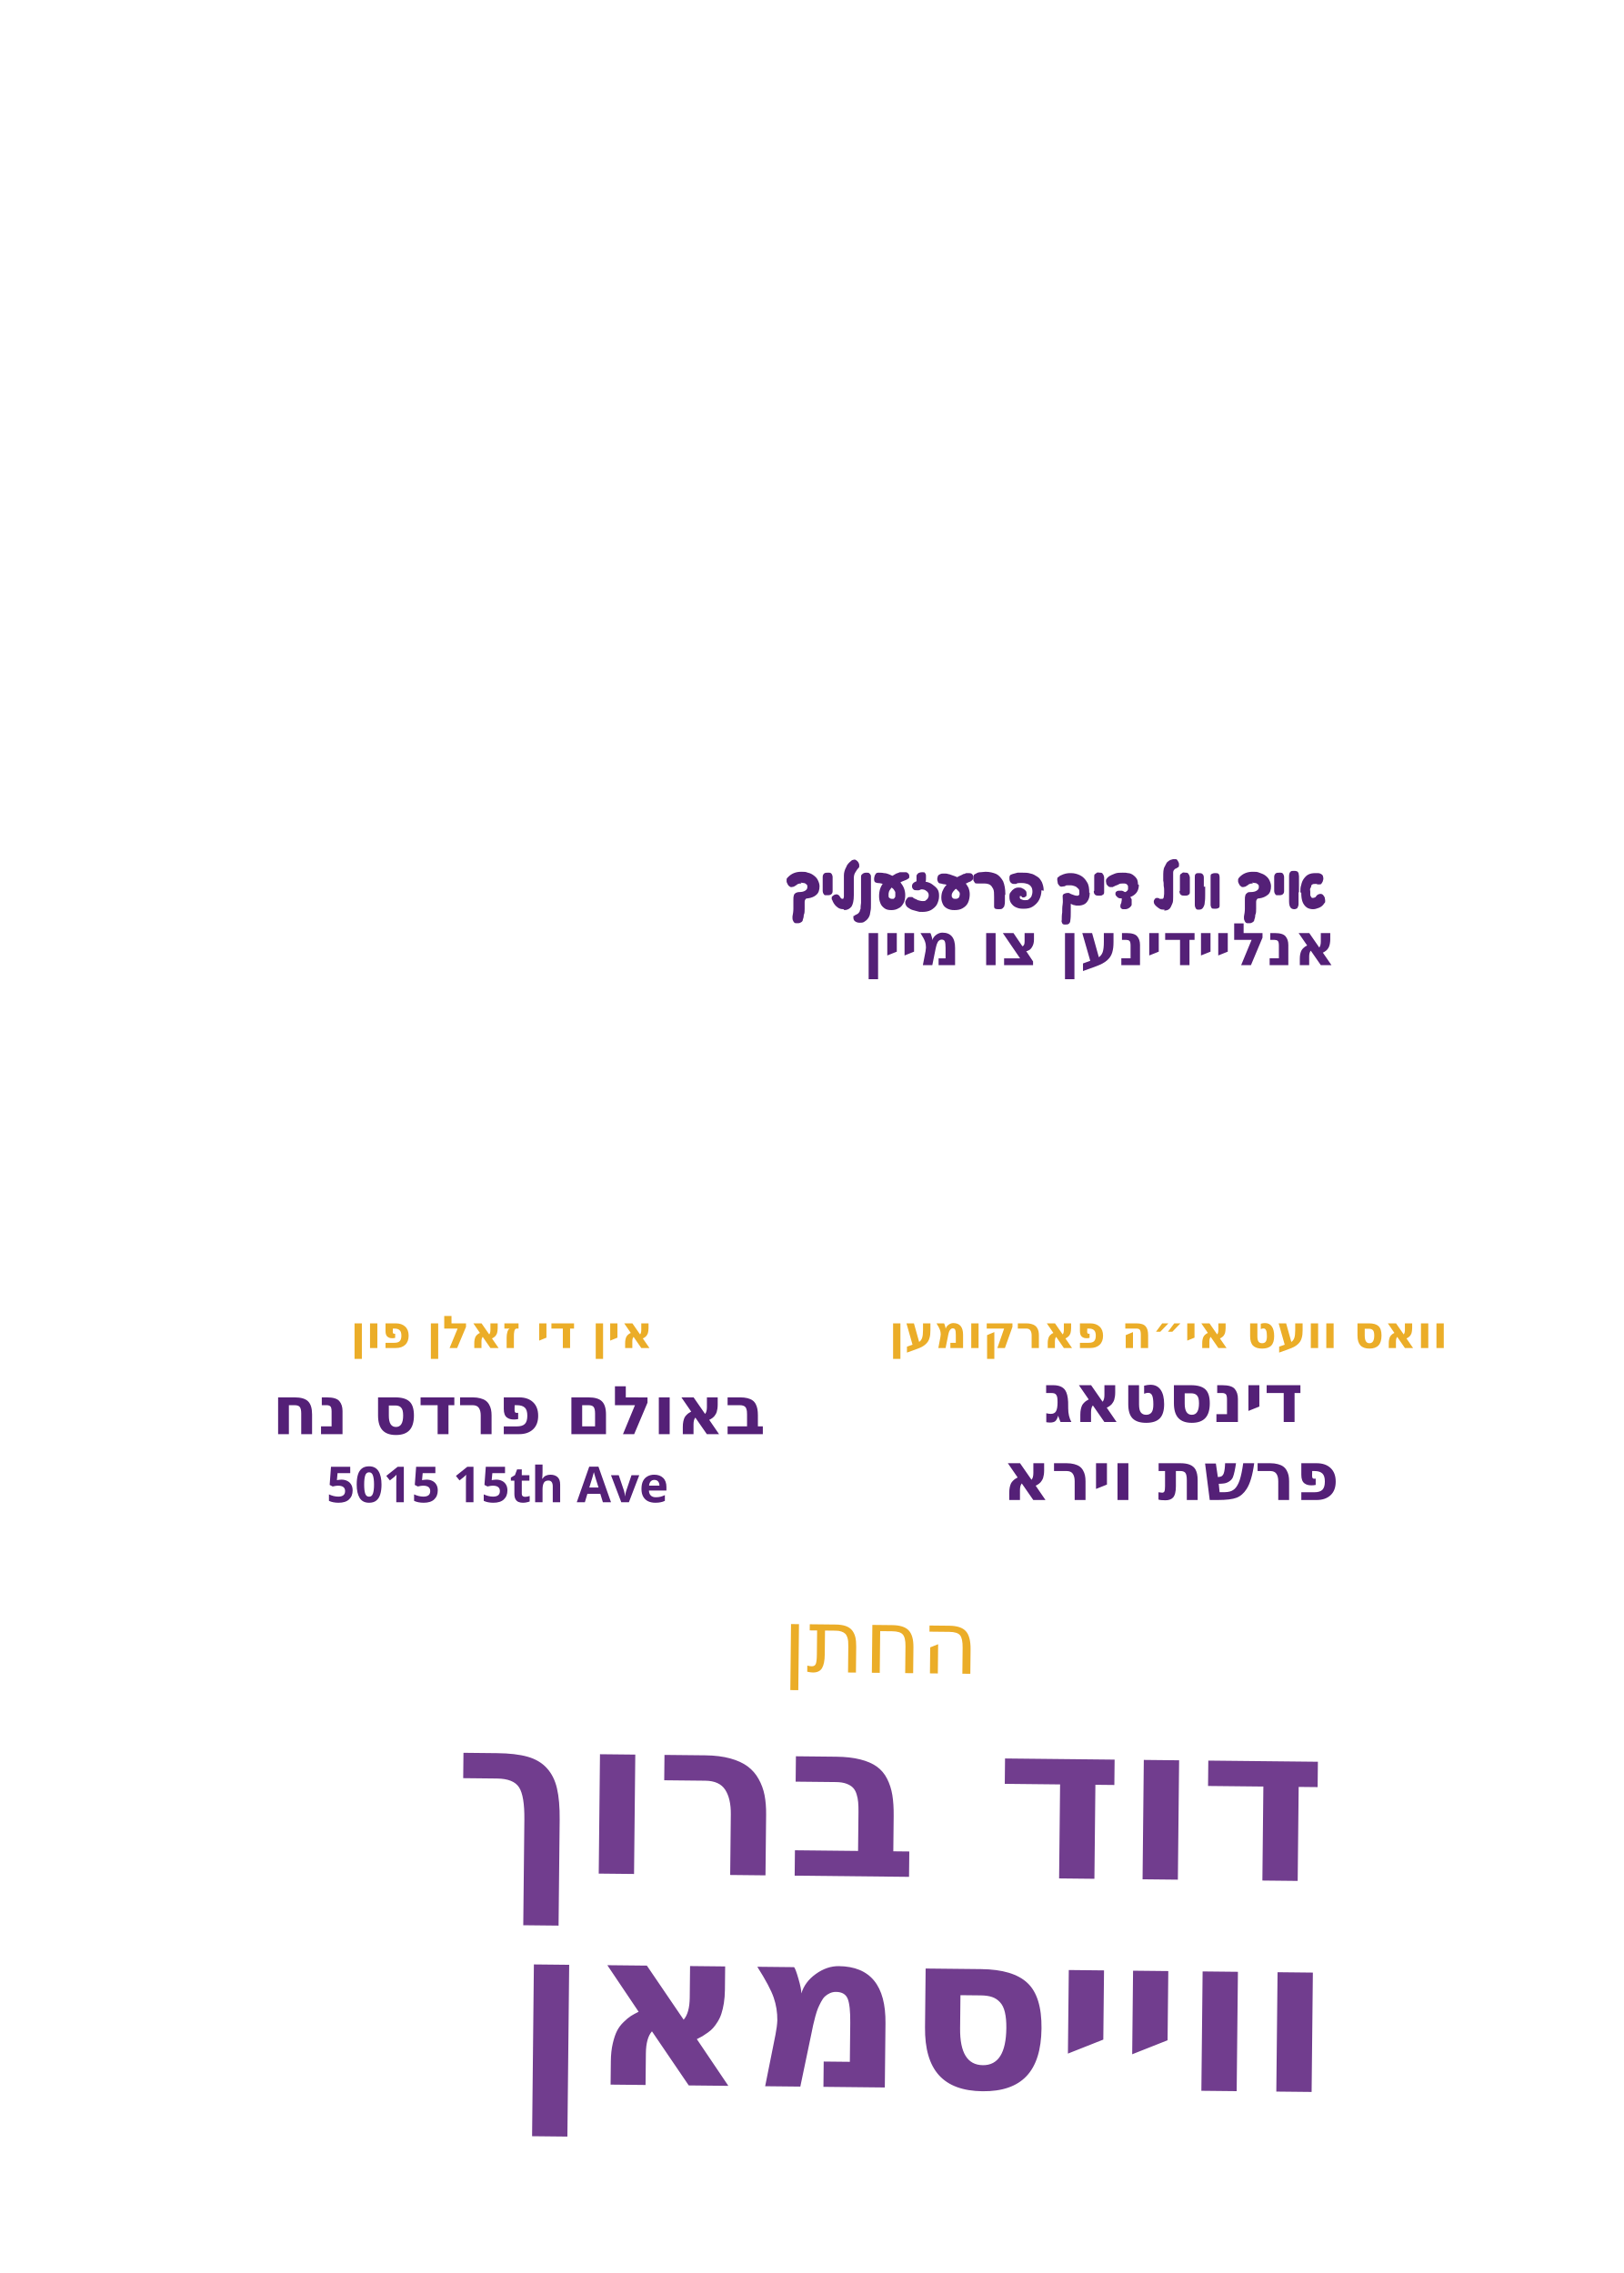
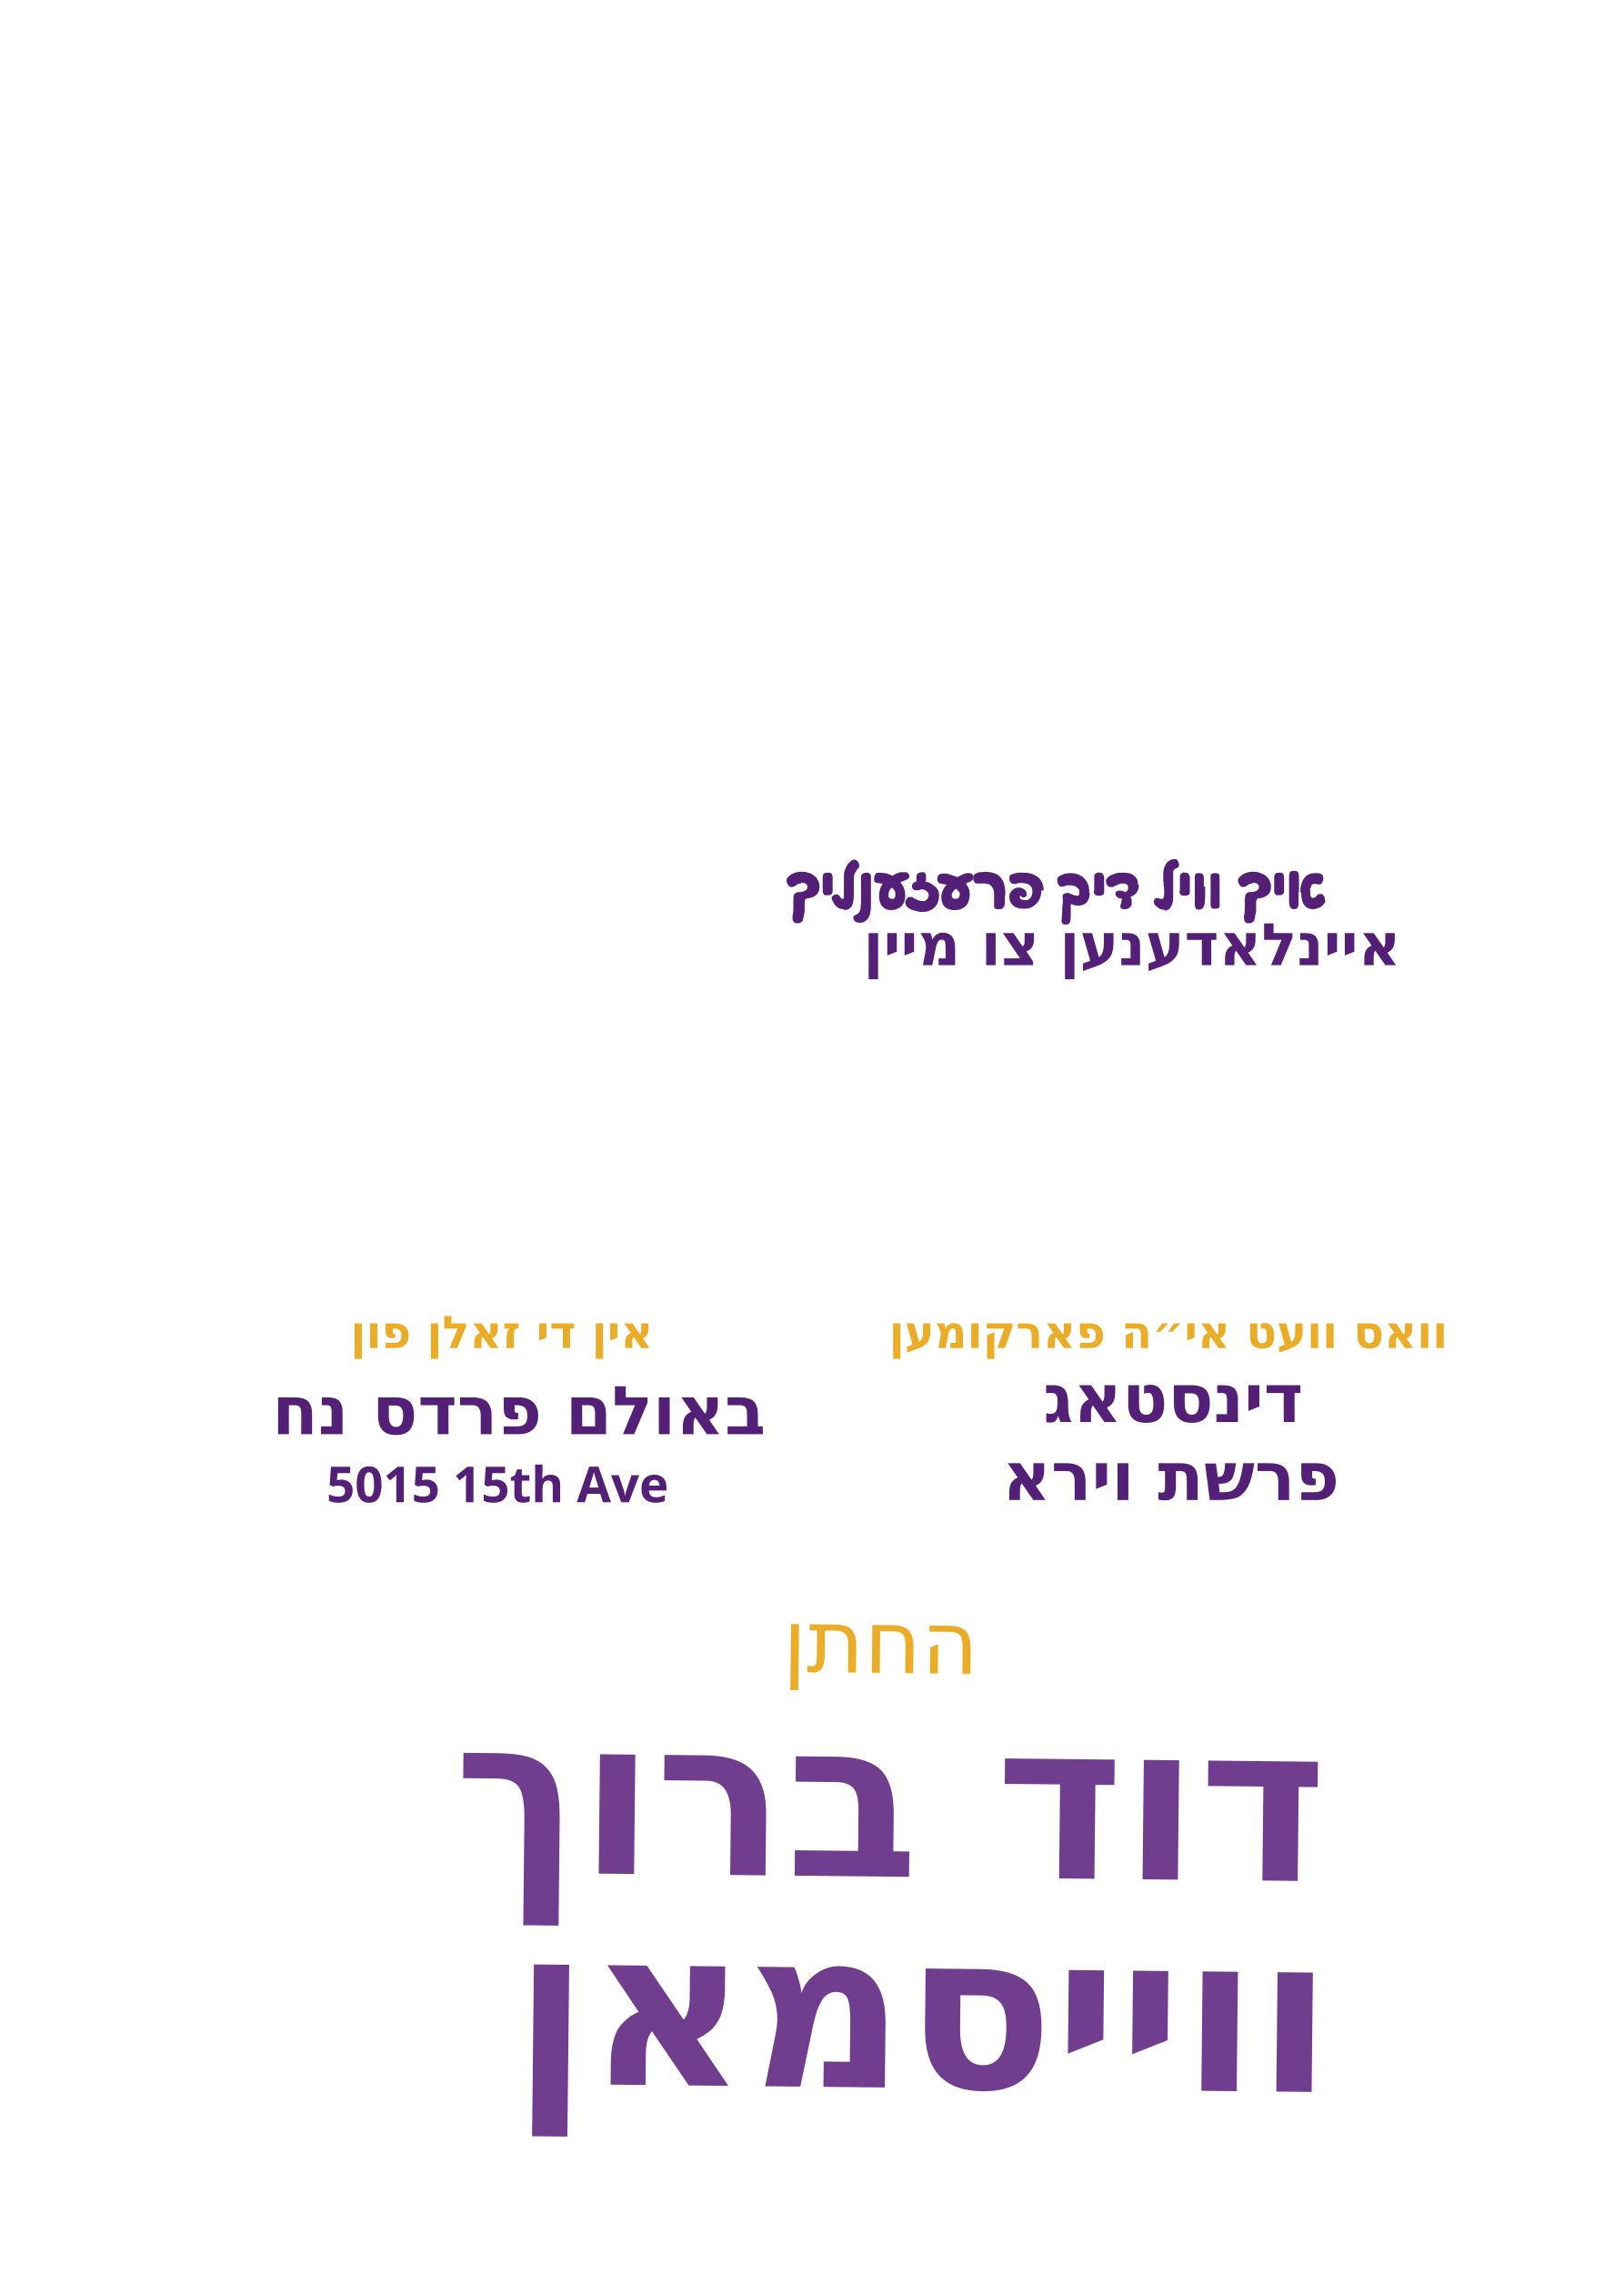
<svg xmlns="http://www.w3.org/2000/svg" id="Layer_1" data-name="Layer 1" viewBox="0 0 360 504">
  <g id="line_9">
    <text text-anchor="start" transform="translate(173.5 370.7) rotate(.6)" fill="#ebad28" font-family="Playpen Sans Hebrew" font-weight="500" font-size="19.4">
      <tspan x="0" y="0">החתן</tspan>
    </text>
  </g>
  <g id="groom_name*">
    <text text-anchor="start" transform="translate(100.4 415.1) rotate(.6)" fill="#713d8e" font-family="Playpen Sans Hebrew" font-weight="800" font-size="48.4">
      <tspan x="0" y="0">דוד ברוך</tspan>
    </text>
  </g>
  <g id="groom_last*">
    <text text-anchor="start" transform="translate(113.7 462) rotate(.6)" fill="#713d8e" font-family="Playpen Sans Hebrew" font-weight="800" font-size="48.4">
      <tspan x="0" y="0">ווייסמאן</tspan>
    </text>
  </g>
  <g id="parasha*">
    <text text-anchor="start" transform="translate(218.5 332.6)" fill="#542077" font-family="Playpen Sans Hebrew" font-weight="800" font-size="14.9">
      <tspan x="3.7" y="0">פרשת וירא</tspan>
    </text>
  </g>
  <g id="day*">
    <text text-anchor="start" transform="translate(231.3 315.3)" fill="#542077" font-family="Playpen Sans Hebrew" font-weight="800" font-size="14.9">
      <tspan x="0" y="0">דינסטאג</tspan>
    </text>
  </g>
  <g id="line_3">
    <text text-anchor="start" transform="translate(77.7 298.9)" fill="#ebad28" font-family="Playpen Sans Hebrew" font-weight="800" font-size="10">
      <tspan x="0" y="0">אין די זאלן פון</tspan>
    </text>
  </g>
  <g id="line_2">
    <text text-anchor="start" transform="translate(197.1 298.9)" fill="#ebad28" font-family="Playpen Sans Hebrew" font-weight="800" font-size="10">
      <tspan x="0" y="0">וואס וועט אי״ה פארקומען</tspan>
    </text>
  </g>
  <g id="line_1">
    <text text-anchor="start" transform="translate(191.4 214)" fill="#542077" font-family="Playpen Sans Hebrew" font-weight="800" font-size="13">
-       <tspan x="0" y="0">אנליידינען צו מיין</tspan>
+       <tspan x="0" y="0">איינלאדענען צו מיין</tspan>
    </text>
  </g>
  <g>
    <path d="M177.7,195.9c-.3,0-.5,0-.7.1-.2,0-.3.2-.5.3-.2.1-.3.2-.5.3-.2,0-.3.1-.5.1s-.3,0-.5-.2c-.2-.1-.3-.3-.4-.5-.1-.2-.2-.4-.2-.5s0-.3,0-.5.1-.3.3-.5c.4-.4.8-.7,1.3-.9.5-.2,1-.3,1.7-.3s.9,0,1.4.2c.5.1.9.3,1.3.6.4.3.7.6.9,1,.2.4.4.9.4,1.4,0,.8-.2,1.5-.7,1.9-.4.4-1.1.7-1.9.8-.2,0-.4,0-.5.2-.1.1-.2.3-.2.6,0,.5,0,1,0,1.5,0,.5,0,1-.2,1.4,0,.4-.1.8-.2,1,0,.3-.2.5-.4.6-.2.1-.3.2-.6.2s-.4,0-.6,0-.4-.2-.5-.4c-.1-.2-.2-.4-.2-.7s0-.1,0-.2,0-.1,0-.2c.1-.5.2-1.1.2-1.7,0-.6,0-1.3,0-1.9,0-.4,0-.8.1-1,0-.3.2-.4.4-.6.2-.1.5-.2.8-.2.5,0,1-.1,1.3-.3.3-.2.5-.4.5-.8s0-.4-.2-.6c-.2-.2-.4-.3-.6-.3-.2,0-.5-.1-.7-.1Z" fill="#542077" />
    <path d="M182.4,194.5c0-.4.1-.6.3-.8s.5-.2.9-.2.6,0,.8.3c.1.2.2.4.2.7,0,.5,0,1,0,1.5,0,.5,0,1.1,0,1.6,0,.6-.4.9-1,.9s-.4,0-.6,0c-.2,0-.3-.1-.4-.3-.1-.1-.2-.4-.2-.6,0-.5,0-1,0-1.5,0-.5,0-1,0-1.5Z" fill="#542077" />
    <path d="M187,201.6c-.5,0-.9-.1-1.3-.4s-.8-.7-1.1-1.4c0-.1-.1-.3-.2-.4,0-.1,0-.2,0-.3,0-.2,0-.3.2-.4.1-.1.2-.2.4-.3.1,0,.3-.1.4-.1s.2,0,.4.1.3.2.4.4c.1.2.2.3.3.4s.2.1.3.1.2,0,.2-.1.1-.2.1-.4,0-.4,0-.7c0-.7,0-1.3,0-2s0-1.4,0-2,.2-1.3.5-1.8c.2-.6.6-1,1.1-1.4,0,0,.2-.2.3-.2s.3-.1.4-.1.3,0,.5.2c.2.1.3.3.4.4.1.2.2.4.2.6s0,.3,0,.4-.1.2-.2.3c-.3.3-.5.7-.7,1s-.3.8-.3,1.2c0,.4,0,.8,0,1.2,0,.4,0,.8,0,1.1v1.5c0,1.2-.2,2-.5,2.5-.4.5-.9.8-1.6.8Z" fill="#542077" />
    <path d="M193.1,195.5c0,.3,0,.7,0,1.1s0,.9,0,1.4c0,.9,0,1.7,0,2.4s0,1.2-.1,1.6-.1.8-.2,1-.2.5-.4.7c-.2.3-.5.5-.8.7-.3.2-.6.2-1,.2s-.7-.1-1-.3c-.3-.2-.4-.5-.4-.9s0-.3.1-.3.2-.1.3-.2c.1,0,.2-.1.4-.2.1,0,.2-.1.3-.2,0,0,.2-.2.3-.4,0-.1.1-.4.2-.6,0-.3,0-.7.1-1.3,0-.6,0-1.3,0-2.3,0-.7,0-1.4,0-1.9,0-.5,0-1,0-1.4,0-.4,0-.6.3-.8.2-.2.5-.3.9-.3s.5,0,.7.2.3.4.3.6c0,.1,0,.3,0,.6,0,.2,0,.4,0,.6Z" fill="#542077" />
    <path d="M198.5,196.2c-.4.2-.7.5-.9.7-.2.3-.4.5-.5.8s-.1.5-.1.8,0,.5.2.6c.1.1.3.2.5.2s.3,0,.4,0,.2-.2.3-.3.1-.3.1-.5,0-.4,0-.6c0-.2-.2-.4-.3-.6s-.3-.3-.5-.5c-.2-.1-.4-.3-.6-.4-.3-.1-.7-.3-1.1-.4-.4,0-.8-.2-1.3-.2-.3,0-.5-.1-.7-.2-.1-.1-.2-.3-.2-.6s0-.4.1-.7c0-.2.2-.4.3-.6.2-.2.4-.2.6-.2s.8,0,1.2.1c.5,0,.9.2,1.2.3.5.2.9.4,1.3.7.4.3.8.6,1.1,1,.3.4.6.8.8,1.3s.3,1,.3,1.6-.1,1.3-.4,1.8c-.3.5-.6.9-1.1,1.1-.5.3-1,.4-1.6.4s-1.1-.1-1.5-.4c-.4-.3-.7-.6-.9-1.1-.2-.5-.3-1-.3-1.6s.1-1.3.3-1.8c.2-.5.5-1,.9-1.4s.8-.8,1.4-1.1c.5-.3.9-.5,1.2-.7.3-.1.6-.2.8-.3.1,0,.3,0,.4,0,.1,0,.3,0,.4,0,.2,0,.4,0,.6,0,.2,0,.3.2.5.3.1.1.2.3.2.6s0,.4-.2.5c-.1.1-.3.2-.5.3-.3.1-.7.3-1,.4-.3.2-.7.4-1.1.6Z" fill="#542077" />
    <path d="M208.2,198.7c0,.7-.2,1.3-.5,1.9-.3.5-.8.9-1.3,1.2-.6.3-1.2.4-1.9.4s-.7,0-1-.1-.8-.2-1.1-.3c-.4-.1-.7-.3-1-.5-.2-.1-.4-.3-.5-.5-.1-.2-.2-.4-.2-.6s0-.3.1-.5.2-.4.4-.6c.2-.2.3-.2.5-.2s.3,0,.4,0,.3,0,.4.2c.3.2.7.3,1,.5.4.1.7.2,1.1.2s.5,0,.7-.2.3-.2.4-.4.2-.4.2-.6,0-.4-.1-.6c-.1-.2-.3-.4-.5-.5-.2-.2-.6-.3-1-.3-.2,0-.4.2-.6.2s-.4,0-.5,0c-.3,0-.5,0-.7-.2-.2-.2-.3-.4-.3-.7s.1-.5.3-.7c.2-.2.5-.3.7-.4,0-.2,0-.4,0-.6,0-.2,0-.4,0-.6,0-.2.2-.4.4-.6.2-.1.5-.2.9-.2s.5,0,.6.2c.1.1.2.3.2.6s0,.4,0,.6c0,.3,0,.5-.1.7.6.1,1.1.3,1.5.6s.8.6,1.1,1c.3.4.4.9.4,1.5Z" fill="#542077" />
    <path d="M212.9,196.4c-.6.4-1.1.7-1.4,1.1-.3.3-.5.7-.5,1s0,.4.2.6.3.2.6.2.4,0,.5-.1c.2,0,.3-.2.4-.4,0-.2.1-.3.1-.5s0-.4-.2-.6-.3-.3-.5-.5c-.2-.2-.4-.3-.7-.4s-.6-.3-.9-.4c-.3-.1-.6-.2-.9-.3-.3,0-.7-.1-1-.2-.3,0-.5-.1-.6-.3-.1-.2-.2-.4-.2-.6s0-.4.1-.6c0-.2.2-.4.4-.5.2-.1.4-.2.7-.2s.4,0,.6,0c.2,0,.4,0,.6.1.2,0,.4.1.7.2.6.2,1.2.4,1.7.7.5.3.9.6,1.3.9.3.4.6.8.8,1.2.2.5.3,1,.3,1.5s-.1,1.3-.4,1.9-.7.9-1.2,1.2c-.5.3-1.1.4-1.8.4s-1-.1-1.5-.3c-.4-.2-.8-.5-1-.9-.2-.4-.4-.9-.4-1.5s.1-1.3.4-1.8c.2-.5.6-1,1-1.3.4-.4.9-.8,1.5-1.1.5-.3.9-.6,1.2-.7.3-.1.6-.3.8-.4.2,0,.4-.1.6-.2.2,0,.4,0,.5,0,.3,0,.6,0,.8.2s.3.4.3.7,0,.4-.2.6c-.1.1-.3.3-.5.4-.2,0-.5.2-.7.3-.3.1-.5.2-.8.4-.3.1-.5.3-.8.4Z" fill="#542077" />
    <path d="M222.8,198.5c0,.4,0,.8,0,1.2,0,.4,0,.7-.1,1,0,.3-.2.5-.4.7-.2.2-.5.2-.8.2s-.6,0-.8-.1c-.2,0-.3-.3-.3-.5h0c0-.1,0-.1,0-.2,0-.2,0-.5,0-.9s0-.7,0-1.1c0-.7,0-1.3-.2-1.7-.2-.4-.4-.7-.7-.9s-.8-.3-1.3-.3-.6,0-.9,0c-.3,0-.5,0-.6,0-.3,0-.5,0-.6-.2s-.2-.3-.3-.5c0-.2,0-.4,0-.6s0-.4.1-.5c0-.2.3-.3.5-.4.3-.2.6-.3,1-.3.4,0,.7-.1,1.1-.1.9,0,1.7.2,2.4.5.6.3,1.1.9,1.5,1.6.3.7.5,1.7.5,2.9Z" fill="#542077" />
    <path d="M230.9,197.4c0,.8-.2,1.5-.5,2.1-.3.6-.8,1.1-1.4,1.5-.6.4-1.3.5-2.1.5s-1.1-.1-1.6-.3-.8-.5-1.1-.9-.4-.9-.4-1.4,0-.8.3-1.1c.2-.3.4-.5.7-.7.3-.2.6-.3,1-.3s.6,0,.9.2c.3.1.5.3.7.5s.2.5.2.8,0,.4-.2.5c-.1.1-.3.2-.5.2s-.3,0-.4-.2c0,0,0-.1-.1-.1,0,0,0,0-.2,0s-.1,0-.1,0,0,0,0,.2c0,.2,0,.4.3.5s.4.2.8.2.7,0,.9-.2.5-.4.6-.7c.1-.3.2-.6.2-1s-.1-.9-.3-1.1c-.2-.3-.5-.5-.8-.6-.3-.1-.7-.2-1.1-.2s-.5,0-.7,0c-.2,0-.5,0-.7.2-.1,0-.2,0-.3,0,0,0-.2,0-.2,0-.3,0-.5-.1-.7-.3-.2-.2-.3-.5-.3-.9s0-.5.1-.6c0-.2.3-.3.6-.4.4-.1.7-.2,1.1-.3.4,0,.7,0,1.1,0,.6,0,1.2,0,1.8.2.6.1,1,.4,1.5.7s.7.7,1,1.2c.2.5.4,1.1.4,1.9Z" fill="#542077" />
    <path d="M241.6,197.9c0,.7-.1,1.2-.3,1.6s-.5.8-.9,1c-.4.2-.8.3-1.3.3s-.6,0-.9-.1c-.3,0-.5-.2-.8-.3,0,.7,0,1.3,0,1.9,0,.6,0,1.2-.1,1.8,0,.3-.1.5-.3.7s-.5.2-.8.2-.6,0-.7-.3c-.1-.2-.2-.4-.1-.7,0-.5,0-1.1.1-1.7,0-.6,0-1.2.1-1.8s0-1.2,0-1.8c0-.2.1-.4.3-.5.2-.1.5-.2.7-.2s.2,0,.2,0c0,0,.2,0,.2,0,.3.2.6.3.9.4s.5.2.7.2.3,0,.4,0c.1,0,.2-.1.3-.3,0-.1,0-.3,0-.5,0-.3,0-.6-.3-.8-.2-.2-.4-.4-.7-.5-.3-.1-.6-.2-1-.2s-.4,0-.6,0c-.2,0-.4,0-.6.2-.2,0-.5.1-.7.1s-.4,0-.6-.3c-.2-.2-.3-.4-.3-.6,0-.2-.1-.4-.1-.6,0-.3,0-.5.2-.6s.3-.3.6-.4c.4-.2.7-.3,1.1-.4s.7-.1,1.2-.1c.7,0,1.4.2,2,.5s1.1.8,1.5,1.5c.4.6.5,1.4.5,2.4Z" fill="#542077" />
    <path d="M242.6,197.5c0-.3,0-.6,0-1,0-.4,0-.7,0-1.1s0-.7,0-1c0-.3,0-.5.2-.6s.2-.2.4-.3.4,0,.6,0c.3,0,.6,0,.7.3.2.2.2.4.3.7,0,.3,0,.7,0,1.1,0,.4,0,.8,0,1.1s0,.7,0,1c0,.3,0,.6-.3.7-.2.2-.5.2-.8.2s-.7,0-.9-.2-.3-.4-.3-.8Z" fill="#542077" />
    <path d="M252.5,196.2c0,.7-.2,1.3-.5,1.7-.3.4-.8.8-1.4,1,.1.2.2.3.3.5,0,.2,0,.4,0,.6s0,.4,0,.6-.2.4-.4.6c-.1.1-.3.2-.5.3s-.4.1-.6.1-.3,0-.4,0-.3,0-.4-.2c-.1,0-.2-.2-.2-.4s0,0,0-.1c0,0,0,0,0-.1,0-.2.1-.4.2-.6,0-.2.1-.5.1-.6s0-.1,0-.2c0,0,0-.1,0-.2h-.1c-.3,0-.6,0-.9-.3s-.4-.4-.4-.7,0-.3.2-.5c.1-.1.3-.2.6-.2s.4,0,.6,0c.2,0,.5.2.7.3.2,0,.3-.1.4-.2.1,0,.2-.2.3-.4,0-.1,0-.3,0-.5s0-.3-.1-.4c0-.1-.2-.2-.3-.3-.1,0-.2-.1-.4-.1-.1,0-.3,0-.4,0-.3,0-.6,0-.9.2s-.6.2-.9.4c-.1,0-.2.1-.4.2-.1,0-.2,0-.4,0-.2,0-.4,0-.6-.2s-.3-.3-.4-.5c0-.2-.1-.4-.1-.6s0-.4.2-.6c.1-.2.3-.3.5-.5.3-.2.8-.4,1.3-.6s1.1-.2,1.7-.2.8,0,1.2.1c.4,0,.8.2,1.1.4s.6.5.8.8c.2.3.3.8.3,1.3Z" fill="#542077" />
    <path d="M258.2,201.7c-.4,0-.8,0-1.1-.2s-.6-.4-.9-.7c-.1-.1-.2-.3-.3-.4,0-.1-.1-.3-.1-.4s0-.4.2-.6c.1-.2.3-.3.5-.3s.4,0,.6.2c0,0,.1,0,.2,0,0,0,.2,0,.3,0,.2,0,.3,0,.4-.3,0-.2.1-.5.1-.8s0-.4,0-.7c0-.3,0-.7-.1-1.1,0-.4,0-.8-.1-1.1,0-.4,0-.6,0-.9,0-.9,0-1.7.3-2.2s.4-1,.8-1.2c.3-.3.7-.4,1.1-.5,0,0,.2,0,.2,0,0,0,.1,0,.2,0,.2,0,.4,0,.5.2.1.1.2.3.3.5s.1.3.1.5c0,.3,0,.5-.2.6-.2.1-.3.2-.5.3-.2,0-.3.2-.4.3s-.2.3-.2.6c0,.3,0,.7,0,1.2s0,.5,0,.9c0,.4,0,.7,0,1.2s0,.8,0,1.2c0,.4,0,.6,0,.9,0,.6,0,1.1-.2,1.5s-.3.8-.6,1.1c-.3.3-.7.4-1.2.4Z" fill="#542077" />
    <path d="M261.6,197.5c0-.3,0-.6,0-1,0-.4,0-.7,0-1.1s0-.7,0-1c0-.3,0-.5.2-.6s.2-.2.4-.3.4,0,.6,0c.3,0,.6,0,.7.3.2.2.2.4.3.7,0,.3,0,.7,0,1.1s0,.8,0,1.1,0,.7,0,1c0,.3,0,.6-.3.7-.2.2-.5.2-.8.2s-.7,0-.9-.2-.3-.4-.3-.8Z" fill="#542077" />
    <path d="M267.2,196.6c0,.5,0,1.1,0,1.7,0,.6,0,1.2-.1,1.8,0,.5-.2.9-.4,1.2-.2.3-.5.4-.9.4s-.5,0-.7-.3c-.1-.2-.2-.4-.2-.8,0-.5,0-1,0-1.4,0-.4,0-.9,0-1.3,0-.4,0-.9,0-1.3v-2.1c0-.3,0-.6.2-.7.1-.2.4-.2.7-.2s.6,0,.8.2.3.4.3.8c0,.2,0,.4,0,.6s0,.5,0,.7,0,.5,0,.7Z" fill="#542077" />
    <path d="M270.4,200.7c0,.3,0,.5-.2.6-.1.1-.4.2-.8.2s-.7,0-.8-.2-.2-.4-.2-.7v-1.3c0-.4,0-.9,0-1.3,0-.4,0-.9,0-1.3,0-.4,0-.8,0-1.2,0-.4,0-.8,0-1.1,0-.3,0-.5.2-.6s.4-.2.8-.2.6,0,.8.2c.1.1.2.4.2.8,0,.3,0,.7,0,1.1v1.3c0,.5,0,.9,0,1.4,0,.5,0,.9,0,1.3,0,.4,0,.8,0,1.2Z" fill="#542077" />
    <path d="M277.8,195.9c-.3,0-.5,0-.7.1-.2,0-.3.2-.5.3-.2.1-.3.2-.5.3-.2,0-.3.1-.5.1s-.3,0-.5-.2c-.2-.1-.3-.3-.4-.5-.1-.2-.2-.4-.2-.5s0-.3,0-.5c0-.1.1-.3.3-.5.4-.4.8-.7,1.3-.9.5-.2,1-.3,1.7-.3s.9,0,1.4.2.9.3,1.3.6c.4.3.7.6.9,1,.2.4.4.9.4,1.4,0,.8-.2,1.5-.7,1.9s-1.1.7-1.9.8c-.2,0-.4,0-.5.2-.1.1-.2.3-.2.6,0,.5,0,1,0,1.5,0,.5,0,1-.2,1.4,0,.4-.1.8-.2,1,0,.3-.2.5-.4.6-.2.1-.3.2-.6.2s-.4,0-.6,0c-.2,0-.4-.2-.5-.4-.1-.2-.2-.4-.2-.7s0-.1,0-.2c0,0,0-.1,0-.2.1-.5.2-1.1.2-1.7s0-1.3,0-1.9c0-.4,0-.8.1-1,0-.3.2-.4.4-.6s.5-.2.8-.2c.5,0,1-.1,1.3-.3.3-.2.5-.4.5-.8s0-.4-.2-.6c-.2-.2-.4-.3-.6-.3s-.5-.1-.7-.1Z" fill="#542077" />
    <path d="M282.5,194.5c0-.4.1-.6.3-.8s.5-.2.9-.2.6,0,.8.3c.1.2.2.4.2.7,0,.5,0,1,0,1.5,0,.5,0,1.1,0,1.6,0,.6-.4.9-1,.9s-.4,0-.6,0c-.2,0-.3-.1-.4-.3-.1-.1-.2-.4-.2-.6,0-.5,0-1,0-1.5,0-.5,0-1,0-1.5Z" fill="#542077" />
    <path d="M287.9,197.8c0,0,0,.2,0,.4,0,.2,0,.4,0,.7s0,.5,0,.8c0,.3,0,.6,0,.8,0,.4-.2.7-.3.9-.2.1-.4.2-.6.2-.4,0-.7-.1-.9-.4s-.3-.7-.3-1.4v-.5c0-.5,0-1,0-1.5s0-1.1,0-1.7c0-.6,0-1.2,0-1.8,0-.5.1-.8.3-1,.2-.2.4-.2.7-.2s.5,0,.7.1c.2,0,.3.2.4.4,0,.2.1.4.1.7v1.1c0,.2,0,.4,0,.7s0,.5,0,.8c0,.3,0,.6,0,1ZM288.3,197.9c0-.6,0-1.2.2-1.7.1-.5.3-1,.6-1.4s.6-.7,1-.9c.4-.2.9-.3,1.5-.3s.5,0,.7,0c.2,0,.4.1.6.2.2.1.3.2.4.4,0,.2.1.3.1.5s0,.4-.1.6c0,.2-.2.4-.3.6-.1.2-.3.2-.5.2s0,0-.2,0c-.1,0-.3,0-.4-.1-.1,0-.3,0-.4,0s-.4,0-.5.1c-.1,0-.3.2-.3.4,0,.2-.1.3-.2.5s0,.4,0,.7,0,.5,0,.7c0,.2.1.3.2.5,0,.1.2.2.3.2s.3,0,.5-.1c.1,0,.3-.2.4-.4.1-.1.2-.2.4-.3.1,0,.3-.1.4-.1s.4,0,.6.2.3.4.4.6c0,.2.1.4.1.6s0,.3,0,.4c0,.1-.1.2-.2.3-.3.5-.7.8-1.2,1-.5.2-.9.3-1.3.3s-1-.1-1.4-.4c-.4-.3-.7-.7-.9-1.2-.2-.5-.3-1.2-.3-2.1Z" fill="#542077" />
  </g>
  <g id="address*">
    <text text-anchor="start" transform="translate(72.4 333.1)" fill="#542077" font-family="Playpen Sans Hebrew" font-weight="800" font-size="11">
      <tspan x="0" y="0">5015 15th Ave</tspan>
    </text>
  </g>
  <g id="hall*">
    <text text-anchor="start" transform="translate(60.3 318)" fill="#542077" font-family="Playpen Sans Hebrew" font-weight="800" font-size="14.9">
      <tspan x="0" y="0">באולם פרדס נח</tspan>
    </text>
  </g>
</svg>
